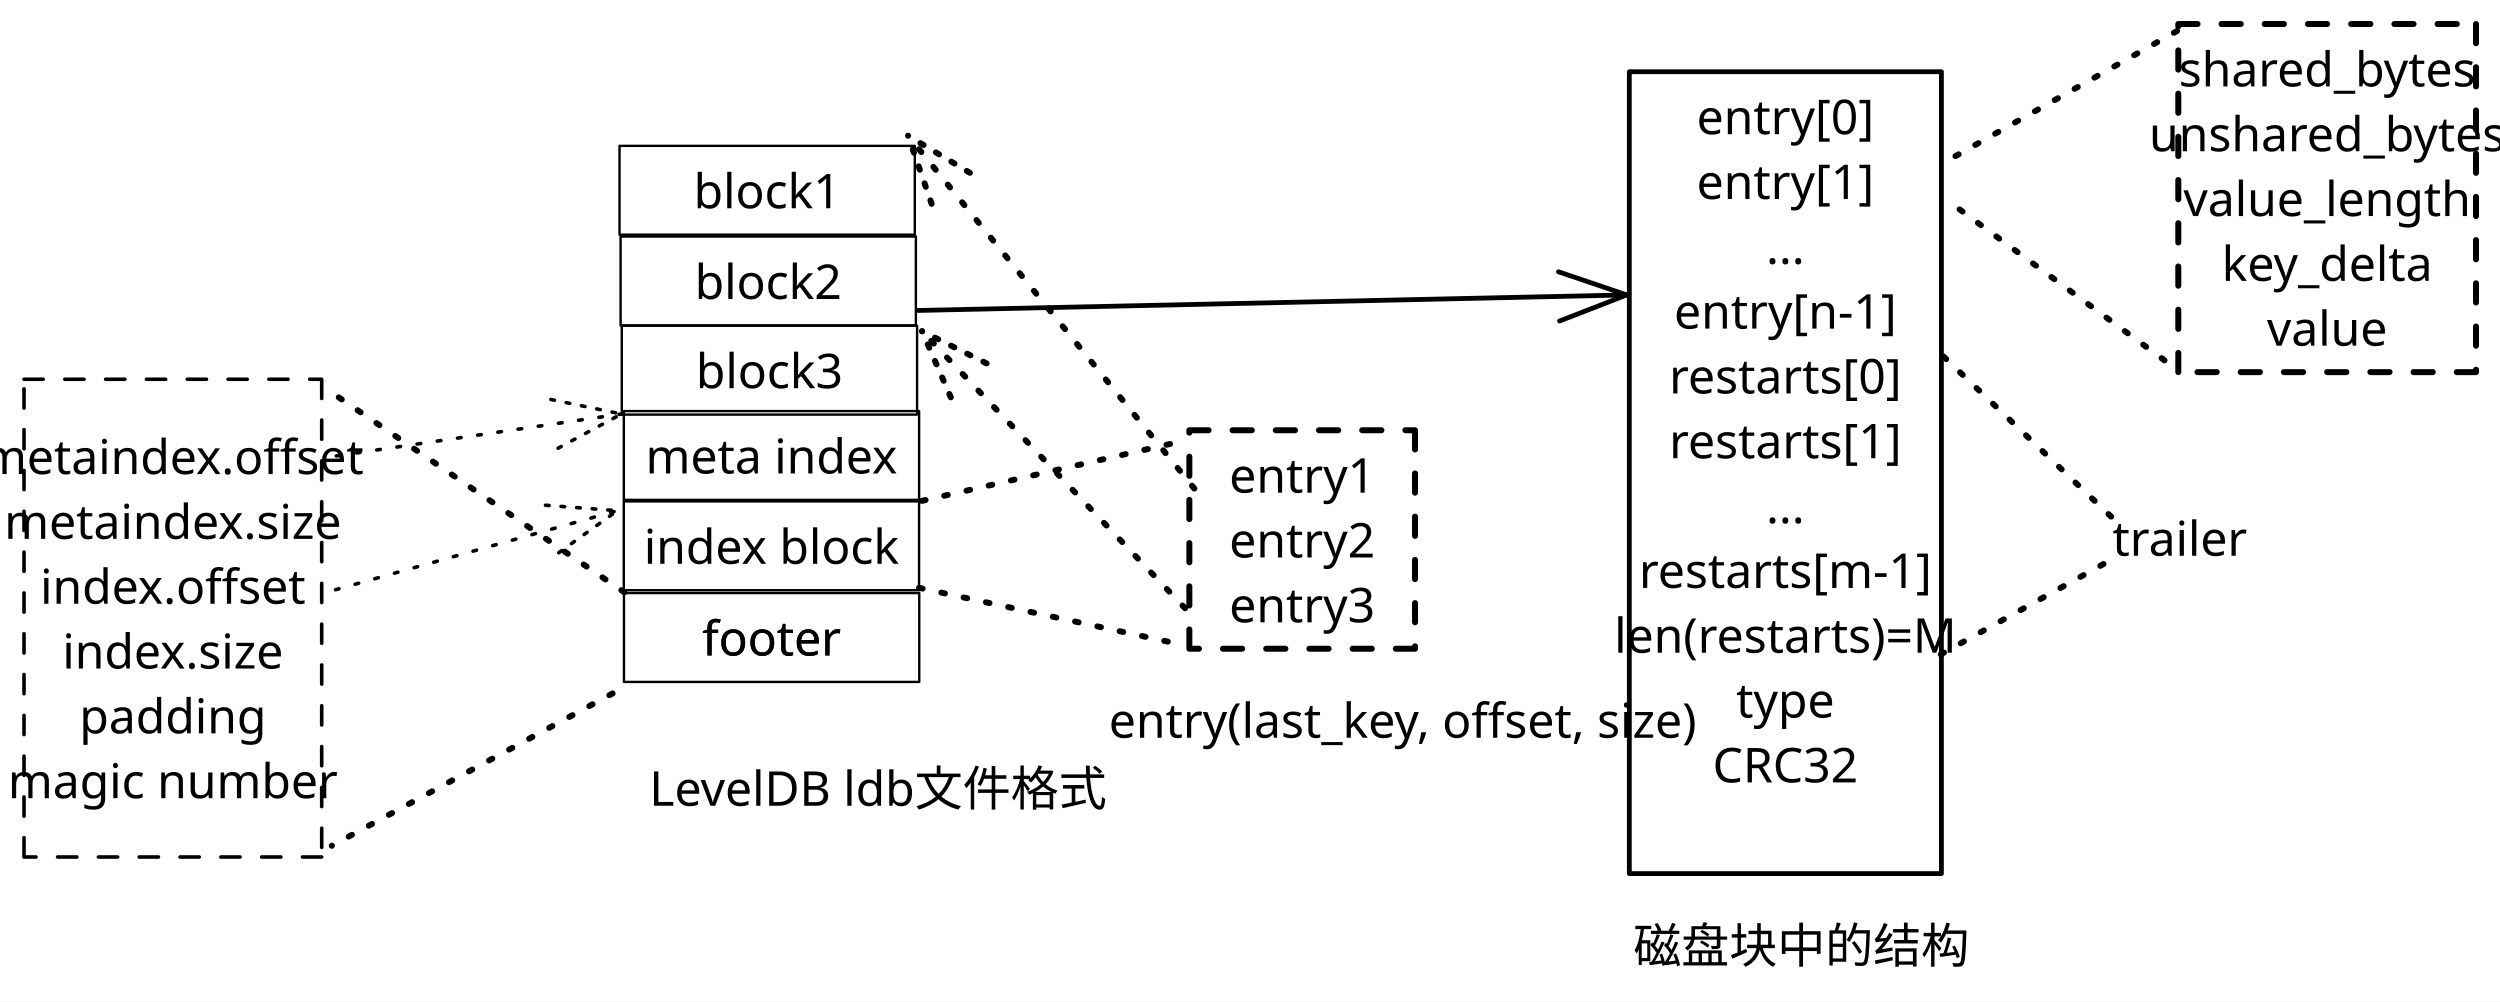
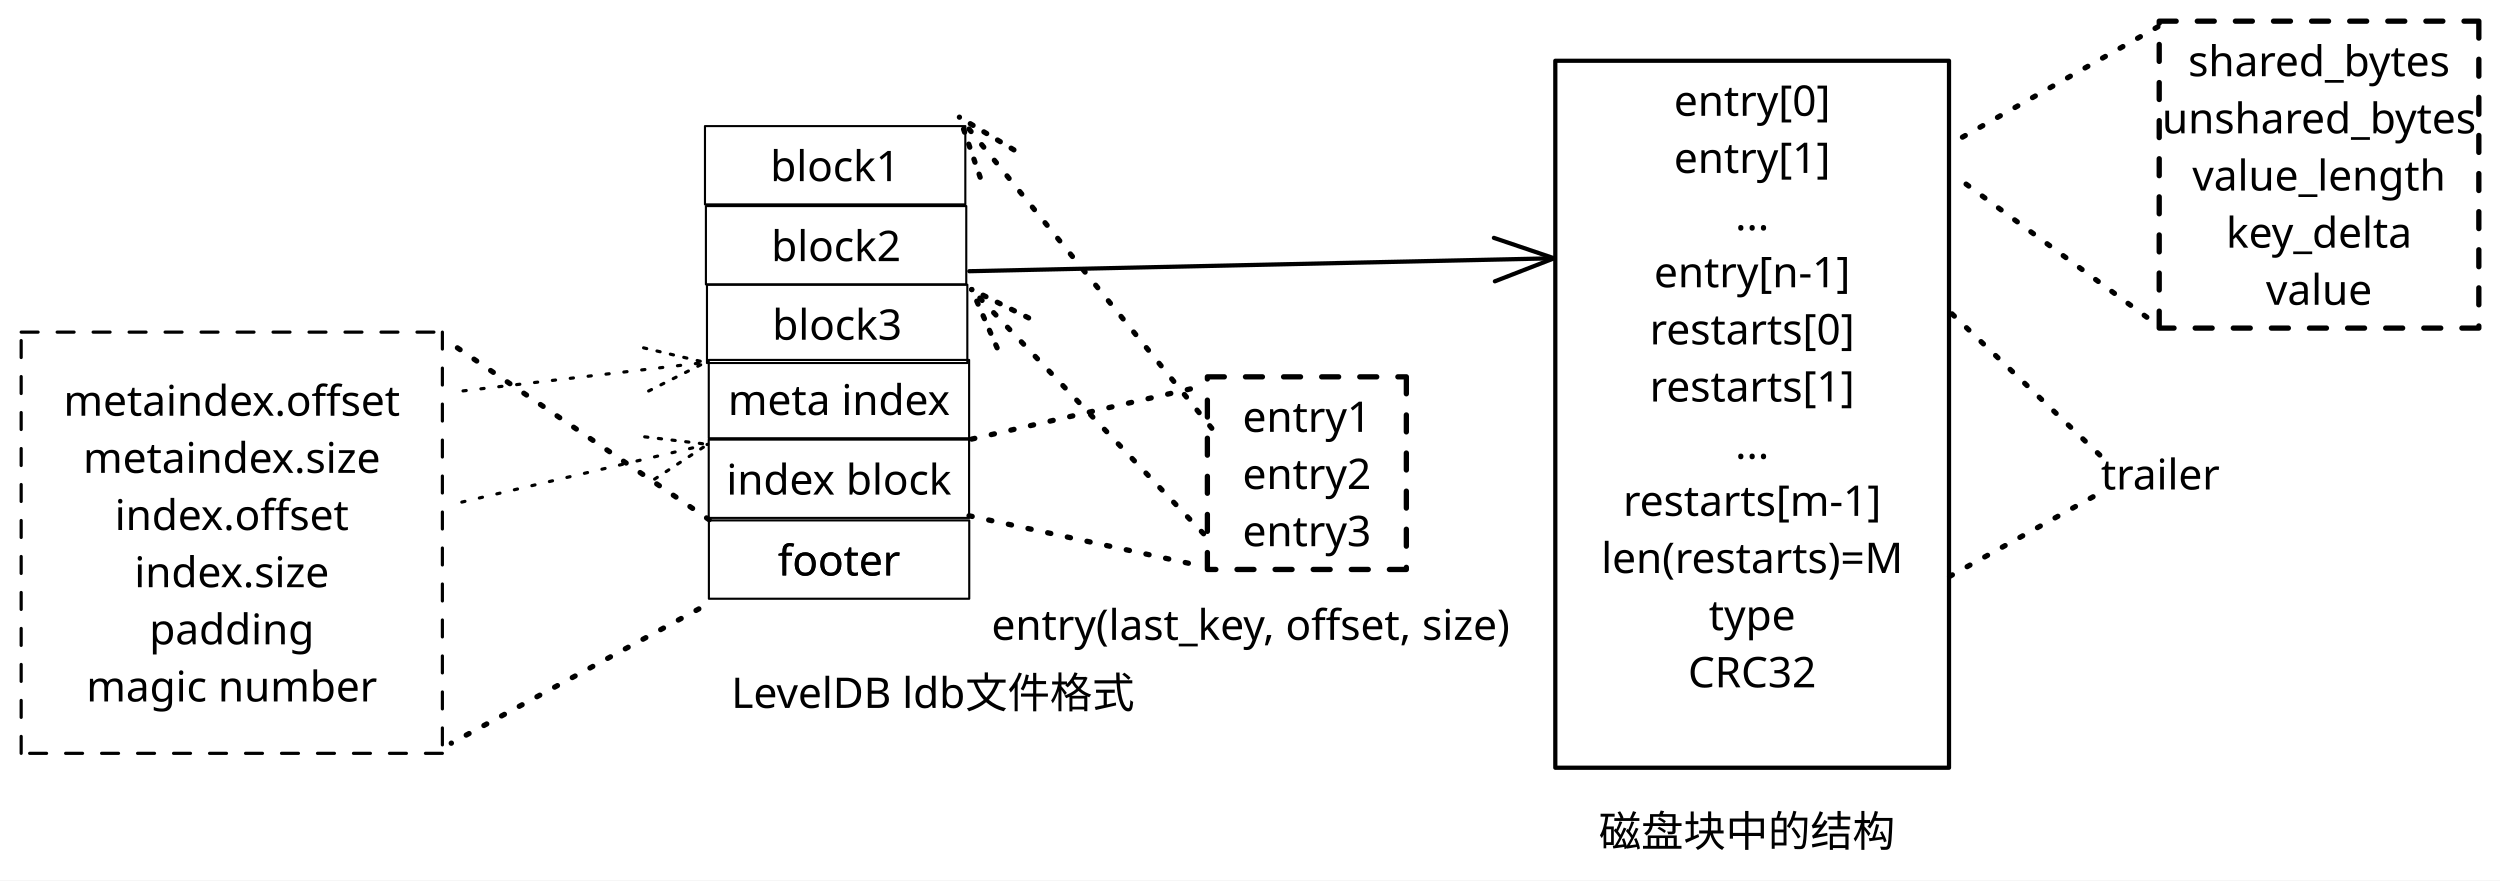
- <svg xmlns="http://www.w3.org/2000/svg" version="1.1" viewBox="0 0 1041.363 417.109" width="2082.727" height="834.219">
+ <svg xmlns="http://www.w3.org/2000/svg" version="1.1" viewBox="0 0 1181.105 415.93" width="2362.211" height="831.859">
+   
+   eyJ2ZXJzaW9uIjoiMSIsImVuY29kaW5nIjoiYnN0cmluZyIsImNvbXByZXNzZWQiOnRydWUsImVuY29kZWQiOiJ4nO1dS2/ryJXe968wnE1cdTAwMDJcXDH1fjQwXHUwMDBi2/L7/b5234ZAS7Qkm6JkkX42elx1MDAxMSBAlllcdTAwMDRIXHUwMDA2XHUwMDEzZDDArGc7XGKQ/Jyk+2+kirJEiizStCxfyYGIi2uJz6ri+c53zqlTRz98Mzc3XHUwMDFmPHac+W/n5p2Hqu02a137fv6T3n/ndP1m21OHUPjdb992q+GZjSDofPvrX7ttdUGj7Vx1MDAwN99iXHUwMDAwQO9cIsd1Wo5cdTAwMTf46rTv1Pe5uVx1MDAxZsL/1ZFmTV9aXHUwMDE3W/ChU3/cgitcdTAwMGLrta3q0Wbj5jS8NDyp35auU1xybK/uOtGhXHUwMDA3tZ9cdTAwMTNiXHUwMDExyCVcdTAwMTOcXHUwMDBlXHUwMDBlPKpcdTAwMDNEMEtcdTAwMDKGor33zVrQUEcgwoN9XHKnWW9cdTAwMDRqJ+aDfb2nfDtcdTAwMDdcdTAwMDZ7/KDbvnaW2m67q5vyXHUwMDBiXHUwMDEwblFDLuzqdb3bvvVqg3OCru35XHUwMDFku6t6XHUwMDFlnXfZdN3D4NHtXHKZXW3cdmPd6T3ltN/KxP7BdX5bvZLoKvXYesNzfH+oxe2OXW1cdTAwMDZ6XHUwMDFjIIj26jZ21mvhq/g+ef+G3e0832fe119iLXNcdTAwMWP9qjijXHUwMDEyMVx1MDAxMo1eJFx1MDAwZlx1MDAwNIvk3p22XHUwMDE3yoaAXHUwMDAyIC5BNMBNv6yEXCJcYu95abu+XHUwMDEzXHKkXHUwMDFlw+WkwMSFZkgmXHUwMDAy5yFcdTAwMWHdmEhJ5D3U15qblPiLNvDg7YVcdTAwMDd25lx1MDAwN+f9+Gm029a3b2jl4dBcdTAwMTU3XHUwMDFil+6CLHut3dpS7LbPn6KRve3U7F43IeNCYiyQwlx1MDAwNVx1MDAxYVx1MDAxY3eb3rU66N26brSvXb2ORuabWHuTuDG2JoWboc48Q0ZmQEbCLMhAXHUwMDAzZNBcZjIvQlx1MDAwNlImXHUwMDAwgYhCXHUwMDAzaCDNwlxmlFx1MDAxNGCOcExTXHUwMDE1XHUwMDA3zZA4XHUwMDE5RFx1MDAxMFx1MDAwMcheIYKRRGlJUj29bLdcdTAwMDOnXHUwMDFie0VtLzhsPul2IzC0d8VuNd3HoTejb7LgNuu6//NV1eL4ndQoXHUwMDA0TcUgg1x1MDAxM1rNWi2u8S9s31EtXHUwMDBlXHUwMDFmXHUwMDE13bOqXHUwMDFlZau93fVcIoTS7jbrTc92j4a7Y0RaXHUwMDBl+USvkVx1MDAwYpb1XHUwMDFlXHUwMDA1XHUwMDA2iHDMirzGXHUwMDFlqlx1MDAxMb5/eHxcXK6X2U69sbTrrLFNeT89cEhcdTAwMDO9p1GQRVx1MDAxOSNDukNfqrSdxSCHcU0zLs1QlM77SOSEQ8VCODp7VGyPiaXqK4tcdTAwMGaLclx1MDAwYtz5x1x1MDAxYkv+XHLc2zxz7l5mqd7FrORW9svVjVLr4WB1e/UoXGJKh2L4Kf3n291u+/5VNCVcdTAwMDVHMY0/XCJNmVx1MDAxOShmQ8a0RVL/cSw4Q5JcdTAwMTYxXHUwMDFh8jh/6oFTmIrHXHUwMDBlm1x1MDAxNyj9XHUwMDE5NpRJXGIpXHUwMDE0cPyoyVx1MDAxMUBOIWTiXHUwMDE1XHUwMDAyODpcdTAwMTmZXHUwMDE4zUwzb6OuXHSTlIApXHUwMDBipFx1MDAwZjbOJFx1MDAxNpRyWFx1MDAxOGt3S+v1emXtZPtua6PuXHUwMDEz0T33986nXHUwMDFma9hcdTAwMDIwQUYhSWFhKZVH8Fx1MDAxNJBcdTAwMTRASlx1MDAxN1D6XHUwMDFlcFx1MDAxYo2klvbx4sPmSnC7dryx8XD/uEkv2+WiJPVUPlxcO9tcdTAwMTNlr11/LLdcXLh+cYdPx0RS6nVcdTAwMTFcIqM39kaSylx1MDAwN1x1MDAwZkv5vFx1MDAwM6ZimFJcdTAwMDYol4XRc7Mlm85pRZ76x17neo1cdTAwMWNVnEP3I6CHXHUwMDFh0cOppVx1MDAwNJbKaYCP4Fx1MDAwMlx0XHUwMDE4k4pcdKOHLNPO/tX29cGKv3O3gIL9e4m7RdFzI5s796tcdTAwMWItr7zjsv0rr1xu6qdcdTAwMDXRM0FUMoi/XHUwMDEyKpVjkYVKiiGG7DWg3DxvXFyQfbLTxZ9cdTAwMGZcdTAwMGZOasQ5XHUwMDE2ZTL9oCRcdTAwMTZcdTAwMWXirdB2JMKaXHUwMDBll0tZsEQqSPJpweP54dXZze7y6WF31a1Wztc+XHUwMDA3J6VWUdw81mvBXnnfcVx1MDAxYvTxbtP3PzfsUm1MuHm9xftcdTAwMDbcgEw2I1x1MDAxMFx1MDAxMVxm5StMwauVWnmrsc+XyVx1MDAwMfHtysVcbr88+Vx1MDAwMGSmcDPMWCFwILTANPCYVMqLIGVVTFx1MDAwYm5KXHUwMDA3PvJcdTAwMWa89VUhvfJcdTAwMWE7ru+TZmFcdTAwMWXjt8e1S6d8jHfbJyetw23vrnneXHUwMDFjXHUwMDAzj70vXHUwMDFlJULizXjMXHUwMDBi9ER+ZU6knmfF1WgqrjaL1b81Vi9cdTAwMDFiXGIwnlxuy+tcdTAwMDGEmUFeyJXdIzGS41x1MDAwZtaPXHUwMDFlXHUwMDA36Yc2LvRxOL3B+lx1MDAxN+LdyTjIc3dywGZ2WFx1MDAwYoFNZMRcdTAwMDeU65OMXHUwMDBmzMD2VrBcdCxcdTAwMDRcdTAwMDVcdTAwMDDJ14GNXHSOXHUwMDE446CIhTJcdTAwMTGsoenF2lx1MDAwYmE7I9ZQXHUwMDFl1szubUGsmaNcdFx1MDAwMqSjXHQzsL1cdTAwMTFsXHUwMDEyXCIgiDAlbuRATXKl9Vx1MDAwNMZTS2t4eqH2QozPXGI1nFx1MDAwNzWzXHUwMDA1XlxiatLs67CErzND2VtRxjGhID5nWWyuU2DJXHUwMDAwQqPkR703zFpOYM81vZrzML1QeyFcdTAwMDKRhFqsSzlwM1x1MDAwN4qKwi1cdTAwMWSSo9iaeWtjzqziSHCpXFxkI9wyZzuh8tRcdTAwMDRcdTAwMDNkKr21UC7nQjaYXsC9XHUwMDEwKk9cdTAwMDIu3qdcdTAwMWPE7e2UXHUwMDBlyJa9e9aBi27tfEuu3LCVNOIy0oBcdJRcdTAwMTZcdTAwMDVcXMBkoERyS1JcZk05jVKmkVx1MDAxN9855dCr2X7DmVxm9lx1MDAwNFwiXGJLXG5SIFPHaNrMjCVcdTAwMWFIwWhseujdM4FXmqzUrd9cdTAwMDenn5eZt99cdNwuObr9XG5cdTAwMDHG3Pu+ISD6/ClnXHUwMDAyTlx1MDAxMiTwmFx1MDAwMpetRdu3d93D085meaNaxcfrV1x1MDAwMKYxXHUwMDE5aoxcdTAwMDRcdTAwMGJcdTAwMTLlxlx1MDAxMWNSPuVcdTAwMDSZqVx1MDAxMFx1MDAxMUui4VxcqFx1MDAwMTBcdTAwMDW10Fx1MDAxMLqnXHUwMDAznShcdTAwMTOd7SB4d3SGnUnboVxmXHUwMDAxXHUwMDA04+HIWJ6+TMVbXHUwMDA2c6aISihcdC0yZ/rKlGOKXHUwMDEwXHUwMDFkKeW4024m4Vx1MDAxZn2ai1x1MDAwNjL8Mvj8/Sfj2SWDgIX7+7JcdTAwMTXdIFx1MDAwNTPX9oOldqvV1G91T7cq2Vx1MDAwMz+wu8GiXCK7pldPXHUwMDFlc7xaxpHwqlx1MDAwNVxy8oZj11xm1yWP5aDVWWtsL+6WVlx1MDAxZZZ36mc2XtiryFx1MDAxNVRcYq1YWqZZXHUwMDA2ioTFXHUwMDExYtS8JIBZkpHhsOhcdTAwMDCuXGZbhMDhW85cdTAwMTCbhVhcYoFcdTAwMTRcdTAwMTKxdI6ehizLnnmAmFx1MDAwYsFcYlx1MDAxYr/vKJR5/SpcdTAwMWF5L8xcdTAwMWHETG8xXHUwMDAx++CwNZsoKdimXU2i1JnJ5tWhXHUwMDFkkmHzXG6TzctcIkxMXHUwMDA3RqfR5oVQaOKgpslBTEgmRCnCXHUwMDA0Q1xmxk6rr7f0hpzE+edYSOieWe3LS99cdL540Vx1MDAxZV95nF+84aPxI1x1MDAxZLumkaEusevNqnps62Lyi4JgzMxIeK0v+JemMNF4hyZHXHUwMDA15DtcdTAwMDRcdGdgSFx1MDAwNzBF0YgpYUBcYnNcdDBcdTAwMWHWXHUwMDA0iGpcdTAwMDKHglx1MDAwMsEwiCWfRCxOLD13TVx1MDAwNWWCKjVcdTAwMGJccvpBq1pAtG1IXHUwMDExoIR/XHUwMDFjdTFBSlx1MDAwN0BcdTAwMDBcZoVxtSxEKKVG+lxuXHUwMDAzXHUwMDAxrIZaUjaKl/ySwsDxMPOkOD1b5vRWSovbOFx0PnLH+1x1MDAwYtOLqFx1MDAwNy1cdTAwMGZ2R/tWXHUwMDE2Z0qlS95DXHUwMDFiXHUwMDEysTMu29VbPUYlYKkzXHUwMDA0hFJxXHUwMDA2VsZcdTAwMTnr92BcdTAwMTBcdTAwMTZcdTAwMTg2LbLalFx1MDAxZtlcdTAwMWW0XHRaVDLO1YhhNZpYRMtcdTAwMTFjjVx1MDAwMsqKUlamojBcdTAwMDIkpYCKVJteZdTEI1x1MDAxM2alllx1MDAxZj3JV2rc4kCvXHUwMDAxUyOIJIjINVRqXFypPIq4klx1MDAwZlwilWaTJq3GLMiZXHUwMDA0XHUwMDFjUIqljG5cdTAwMTBcdTAwMGKxW8pDXHUwMDA2kChcdTAwMTFcdTAwMDTK94l0yEynZek0wVx1MDAxOMdDoZuYSsM8M+5HuURcdTAwMWNKMfacXHJcIvnQ+5+cRsuQN72VUqI2XHUwMDE1+ixSXGaAQkpcdMJcYkii1Ijytlxmak8pXHUwMDE3XfshxCNm+J1cdTAwMTRaTIVcIsAogZQojFx1MDAwYlx1MDAxMGPDQZuQpeRcdTAwMTEoRcuURmBcdTAwMTKR91Zo1dZ6XHUwMDA3d8tcdTAwMTBUa6uB3N56usZ4ufBcZoXk0pKImtw1aVx1MDAwMaFo3+SwmVSXnDZdlVx1MDAxZFKZnLsmqTJcdTAwMWZcdTAwMTRXXHUwMDFig6DppLOBu4b0YldcdTAwMDJGmVx1MDAxY1x1MDAxY3mK4rBS8pcvl5dcdTAwMWV2r5r7T1x1MDAxNXdnm36FNUIp3ZPSrlDZXHUwMDE1eEzVStZWj/iO3bR3l1adY1xcKjUuNzsnRYKTyutOT1x1MDAxOfSXuVx1MDAxMCGGZ1x1MDAwNVx1MDAwNlx1MDAxNlx1MDAwMGDKxmTDXHUwMDE5Llx1MDAxMfkrXHUwMDAzXHUwMDE0J5Jiplx1MDAxZEpcdTAwMTOcT8BcdTAwMTBg5chcdTAwMTjTokFOcFx1MDAxMiq6Y+OfTpBMMcNrxPKdSN8gYnorxaRrnEw/gdAkvTteuf9cXFvccKVX3jw/3T/hT4aFXHUwMDBiJtByK1x0sN78XHUwMDFmsTjMyDtcdTAwMDPCglx1MDAxMFx1MDAwZuM5gqzOwZ5NJ1x1MDAxNIs9MFwiXHUwMDE4xelcdTAwMThDOI7Z3Fx1MDAxN1x1MDAwNtSVXHI49siDgiyWsVx1MDAwN09cdTAwMGWyaVx1MDAxMdPbQLg+OF7NpkRcbq/pqVx1MDAwNClIhnGqlFmmcSpcZsap+DjG6ddcdTAwMDBoxlxcXHUwMDAy5oJcIoGlMXdccmSW0kNUXHUwMDA3luJMPC5HXHUwMDFhXHUwMDAwTvGbqoKpx3RcdTAwMWbhXHUwMDE3L/yLnv9OPEM7pstcdTAwMTLzXHUwMDAxL3hzyfmAjO7lgDG/QlNe/EtcbmjJpGXbM3mVokrm1URBL6mcZj5cZtUoiE9YMlx1MDAxMW6Gz0xcdTAwMDIlXFxcdTAwMTmZmkNccviEILPsgHKYpKK6d1ic9OqKXFzvQ6Alk5D1XHUwMDBlXGbk6+twaFaIKX894VxcLMRcdTAwMDQtoJhNUIxcdTAwMTnAgOIojjjXXHUwMDBmMVx1MDAxMVx1MDAwYsFe6sHzkXeLLeX78bnKgiubJqknJFZvXHQoK1x1MDAxMGBcbnGsTkZkbEuLZmhcbkgtNSRcdTAwMTJKRLD6XHUwMDE3hVx1MDAwM2dcdTAwMWEjU2Mo8eFQz1eYXHUwMDE0RtpzXHUwMDFlKFxmjKCkcKTauO9F6GNWXHUwMDE4SUHr7U3J2Di1RpZuyKf8uaHwsyBcYjGB1PtcdTAwMTFY2Vxc6fAztFx1MDAwNOgl36R0QyFFlb9CbLgxUlxuSSBT/0v1SJSOz6OBkf7eiupcdTAwMGWdXHUwMDFkgluwvspcdTAwMWFcdTAwMTeu3H3qPjhcdTAwMGJXhVx1MDAxNsbQYVx1MDAxZKXMXHUwMDE4y2DE0Mj4nd7lMNPoU1x1MDAxMIqBXlx1MDAxYm1yKdJrZKLFZ4xqeI4/g5AocSRcIureXGIuxZZz57jlxTm3dvHTXHUwMDFmf/ePv/3/T//z93/+/ffj8ClcXOcyyPEognbH6E5kLopcdTAwMTnqVtJ3yOpHXHUwMDBlzILP/OxpXZ5CtrRcdTAwMWSUmteH+3tcclJcdTAwMDRmgnNLJrL/erm8KMd1XHUwMDEwpojbXGZ1L6OOXHTlqEFpdORxuuh3XHUwMDE0XHUwMDFiV+yiaFx1MDAwNYzfk5dcbs9vy1xuXGZd219q1q1cXDuPn+Z6KW6f5nRy268+XHUwMDFj+PJ7k2eS77tBq0ydoNrZWVpZgy7cai9cdTAwMTSe7oVQ15hcdTAwMDKG9FxcxKSlbLOMQvuxWuJRgSj8YUzwXHSuXHUwMDA31XVcdTAwMDeFpMRUUET5z5lQXHUwMDA02kHixcrfjmnKd79cXFpz7pt1XqlcdTAwMWXtLexV7Fr3Xk5F+UZcdCiP4exNU77mXlx1MDAxNuAwhVx1MDAxZJmBXHUwMDFkTnKww03YQTPsXHUwMDE0+GFcdTAwMTcpdEFcdTAwMWWT94qzf91cdTAwMDBcdTAwMDOo85rEO6S2azFcdTAwMWNpineIxL5cdTAwMDPfP0dqv4Pqk2VZ/a9eSe/oOqF35IfnXHK+XGZOXHUwMDFk7GmFZ7uO98v+rl/9x/ZcdTAwMTdPS/BcdTAwMTdv6WBcdKMv3qQj3Vx1MDAxOEYqLlmMJJ/JjIz5VYcuR4lcXN2v31ZcdTAwMGb8TcfebT+d+1vdvafd1eIsTJC0WHJSOdQkXHUwMDE0WoAkVptGXqgpXHKefJzQ+Vx1MDAwNJeGU1x1MDAwMjngzDT3zPJq6FG9wGakbJFcdTAwMTFJeFx1MDAxMe+yg6PjXeK1XHUwMDBlzmjr+rS2hm9fRZZCSmVvjIcsza0pQpZcdTAwMDSTLFx1MDAxMWc5XCJuXukxXHUwMDEz8Vx1MDAwMpYmUFx1MDAxZZZecWMsf0Az8ytcdTAwMTjlXGYjPpKhmU+XoSC+puh2ii51T51a5eIxcPwv3q03/P3Odm+dilLi9aDxxVNuVKXmuIH9fGDSzFx1MDAwN2PpnMnaQPnskWS+N41CXHUwMDBluKksbVxuXHUwMDAyLmGNr61cXLRcdTAwMTaPq97GU5E8Kogxs5ihTFx1MDAxZaBWRuajxOlMjlx1MDAwMcAptvSMXHUwMDEwneVRXHUwMDE1y6PS6z1cdTAwMDHhpuhcdTAwMGVFmWRGXHUwMDExREjgd1jBpfxUNlx1MDAxYdDHOqtjkDG9lWLiXHUwMDE13VwixaNcdTAwMWYhk+qKN7bPumdrVbyHNo7Ku2dnra3dgojVvyZjiMAqhk6Db5BKZVhcdTAwMWNcdTAwMTBcdTAwMTVTYFx1MDAxNkokQM9Am527IYXkXHUwMDA0MGMtXHUwMDA1nrlQXHUwMDFiSSpcdTAwMDWTZPxcdTAwMTMhU1x1MDAwMlqDiOktXHUwMDEyrlx1MDAwZlx1MDAwZdmnzU16sLF+8LhcdTAwMTl01lx1MDAwZsjuKlx0NteLWdBcdTAwMDBZwFRcdTAwMDCFKCcxXHUwMDE1h+pDllx1MDAxOFdcdTAwMTXOXHUwMDEwWiD7kWC9psBY7Vx1MDAwNNPscFx1MDAxM+e6jO34XHUwMDBi971cdTAwMDGhfftZvaimO576XHUwMDA3X3V2pN/uXHUwMDFjXFx1xHWttY3Bllx1MDAwZoLLe3CyWK1cdTAwMWNtXHUwMDE3pEJomUo8y9TagD6mOLIo4jijppC0XHUwMDEytYhmXHUwMDE4yzFdXHUwMDExXHUwMDA0SFx1MDAxOGs+k/SquFg+XHUwMDAw4ZKL8VdcdTAwMDGbXHUwMDE2XHUwMDFhNIiY3lx1MDAwNsL1wVlw6fiSXtklWWmte912sFxcu1x07KAgWoFFXHUwMDEz6cNh5lx1MDAwMMRcdTAwMTZm2OxtcoXwLLxiaVx0nFg6MENsXHUwMDE2Ylx1MDAxMVx1MDAwMLqKXHUwMDAzTWdcdTAwMTeHQ5mdSsB1PVtcdTAwMTSPRv27ITYlY3orxcTrg2OW1lx1MDAwNGjXr0p8eenq+KF+WDo8OOLFJkpcdTAwMTmxXHUwMDA0NFiuXGYqa59nle4zxX5npmtcdTAwMDHTXHUwMDE1cYCIgobJckXpwu9cdTAwMDPLVepcdTAwMTU/hIw/IISllORNSXY//+9vfv7zf/7zL3/6x1//7+f/+u3Pf/vDT//921x1MDAwZmfHmnuRg7n8LIq8hHu9tpVcdTAwMTBcdTAwMDE4k1xig1hsMDRulVx1MDAxZFx1MDAwMTmhgoRcYoklXHUwMDFm9MGHONOWXHUwMDA2IYRDSLEwlH9nXHUwMDE2hFxi64pcdTAwMWOQIFx1MDAxMi/bNeXI/Fx1MDAxYVx1MDAxOVxmXHUwMDE5a9RcdTAwMDUgVJqzXynLTv6RjGI+XHUwMDE04Vx1MDAxZGtcbsNrMmnehzwzxU1vpZSkjZNJszLf83+GaC5KsCfK7KRCXHUwMDE5OD2s8dgpUfVcdTAwMWEmXHUwMDA0QoQwXVxmkSvH5fmc12bj56ZIxNpEXHUwMDA1R1QyPZSEQWKq/1x1MDAwNbR6QDpcdTAwMDbMXHUwMDA0YlxipovljJ6T/83zXHUwMDFimbc7nUNl2TuDPs3fNZ37xTTaf3FcdTAwMTlu+vqwXHUwMDAxXHUwMDFh6Y5u5lx1MDAwZj9+8+O/XHUwMDAw3ENcdTAwMGW+In0=
  <defs>
    <style>
      @font-face {
        font-family: "Virgil";
        src: url("https://excalidraw.com/Virgil.woff2");
      }
      @font-face {
        font-family: "Cascadia";
        src: url("https://excalidraw.com/Cascadia.woff2");
      }
    </style>
  </defs>
-   <rect x="0" y="0" width="1041.363" height="417.109" fill="#ffffff" />
-   <g stroke-linecap="round" transform="translate(259.9102 247.043) rotate(0 61.5 18.5)">
+   <rect x="0" y="0" width="1181.105" height="415.93" fill="#ffffff" />
+   <g stroke-linecap="round" transform="translate(334.9102 245.8633) rotate(0 61.5 18.5)">
    <path d="M0 0 C40.46 0, 80.91 0, 123 0 M0 0 C28.26 0, 56.53 0, 123 0 M123 0 C123 11.05, 123 22.11, 123 37 M123 0 C123 8.48, 123 16.96, 123 37 M123 37 C74.14 37, 25.28 37, 0 37 M123 37 C90.23 37, 57.46 37, 0 37 M0 37 C0 26.72, 0 16.45, 0 0 M0 37 C0 25.92, 0 14.84, 0 0" stroke="#000000" stroke-width="1" fill="none" />
  </g>
-   <g transform="translate(264.9102 252.043) rotate(0 56.5 13.5)">
+   <g transform="translate(339.9102 250.8633) rotate(0 56.5 13.5)">
    <text x="56.5" y="21" font-family="Chinese, Segoe UI Emoji" font-size="20px" fill="#000000" text-anchor="middle" style="white-space: pre;" direction="ltr">footer</text>
  </g>
-   <g stroke-linecap="round" transform="translate(258.0586 60.75391) rotate(0 61.5 18.5)">
+   <g stroke-linecap="round" transform="translate(333.0586 59.57422) rotate(0 61.5 18.5)">
    <path d="M0 0 C30.54 0, 61.08 0, 123 0 M0 0 C45.62 0, 91.25 0, 123 0 M123 0 C123 14.37, 123 28.75, 123 37 M123 0 C123 12.66, 123 25.33, 123 37 M123 37 C86.35 37, 49.71 37, 0 37 M123 37 C76.41 37, 29.82 37, 0 37 M0 37 C0 22.98, 0 8.96, 0 0 M0 37 C0 29.3, 0 21.6, 0 0" stroke="#000000" stroke-width="1" fill="none" />
  </g>
-   <g transform="translate(264.9102 252.043) rotate(0 56.5 13.5)">
+   <g transform="translate(339.9102 250.8633) rotate(0 56.5 13.5)">
    <text x="56.5" y="21" font-family="Chinese, Segoe UI Emoji" font-size="20px" fill="#000000" text-anchor="middle" style="white-space: pre;" direction="ltr">footer</text>
  </g>
-   <g stroke-linecap="round" transform="translate(258.5039 98.53516) rotate(0 61.5 18.5)">
+   <g stroke-linecap="round" transform="translate(333.5039 97.35547) rotate(0 61.5 18.5)">
    <path d="M0 0 C29.68 0, 59.36 0, 123 0 M0 0 C44.79 0, 89.59 0, 123 0 M123 0 C123 8.89, 123 17.78, 123 37 M123 0 C123 11.35, 123 22.71, 123 37 M123 37 C90.15 37, 57.3 37, 0 37 M123 37 C74.04 37, 25.08 37, 0 37 M0 37 C0 25.68, 0 14.37, 0 0 M0 37 C0 29.52, 0 22.03, 0 0" stroke="#000000" stroke-width="1" fill="none" />
  </g>
-   <g stroke-linecap="round" transform="translate(259.0039 135.6953) rotate(0 61.5 18.5)">
+   <g stroke-linecap="round" transform="translate(334.0039 134.5156) rotate(0 61.5 18.5)">
    <path d="M0 0 C48.96 0, 97.92 0, 123 0 M0 0 C37.62 0, 75.24 0, 123 0 M123 0 C123 7.48, 123 14.97, 123 37 M123 0 C123 13.6, 123 27.2, 123 37 M123 37 C77.3 37, 31.6 37, 0 37 M123 37 C81.6 37, 40.21 37, 0 37 M0 37 C0 27.82, 0 18.65, 0 0 M0 37 C0 25.23, 0 13.45, 0 0" stroke="#000000" stroke-width="1" fill="none" />
  </g>
-   <g stroke-linecap="round" transform="translate(259.8359 208.8555) rotate(0 61.5 18.5)">
+   <g stroke-linecap="round" transform="translate(334.8359 207.6758) rotate(0 61.5 18.5)">
    <path d="M0 0 C27.95 0, 55.9 0, 123 0 M0 0 C26.18 0, 52.35 0, 123 0 M123 0 C123 12.76, 123 25.52, 123 37 M123 0 C123 10.34, 123 20.68, 123 37 M123 37 C75.72 37, 28.44 37, 0 37 M123 37 C77.57 37, 32.14 37, 0 37 M0 37 C0 25.54, 0 14.08, 0 0 M0 37 C0 27.51, 0 18.01, 0 0" stroke="#000000" stroke-width="1" fill="none" />
  </g>
-   <g stroke-linecap="round" transform="translate(259.8516 171.2305) rotate(0 61.5 18.5)">
+   <g stroke-linecap="round" transform="translate(334.8516 170.0508) rotate(0 61.5 18.5)">
    <path d="M0 0 C34.51 0, 69.02 0, 123 0 M0 0 C42.32 0, 84.64 0, 123 0 M123 0 C123 8.99, 123 17.97, 123 37 M123 0 C123 13.38, 123 26.77, 123 37 M123 37 C94.7 37, 66.41 37, 0 37 M123 37 C92.49 37, 61.98 37, 0 37 M0 37 C0 27.51, 0 18.02, 0 0 M0 37 C0 25.15, 0 13.3, 0 0" stroke="#000000" stroke-width="1" fill="none" />
  </g>
-   <g transform="translate(263.0586 65.75391) rotate(0 56.5 13.5)">
+   <g transform="translate(338.0586 64.57422) rotate(0 56.5 13.5)">
    <text x="56.5" y="21" font-family="Chinese, Segoe UI Emoji" font-size="20px" fill="#000000" text-anchor="middle" style="white-space: pre;" direction="ltr">block1</text>
  </g>
-   <g transform="translate(263.5039 103.5352) rotate(0 56.5 13.5)">
+   <g transform="translate(338.5039 102.3555) rotate(0 56.5 13.5)">
    <text x="56.5" y="21" font-family="Chinese, Segoe UI Emoji" font-size="20px" fill="#000000" text-anchor="middle" style="white-space: pre;" direction="ltr">block2</text>
  </g>
-   <g transform="translate(264.0039 140.6953) rotate(0 56.5 13.5)">
+   <g transform="translate(339.0039 139.5156) rotate(0 56.5 13.5)">
    <text x="56.5" y="21" font-family="Chinese, Segoe UI Emoji" font-size="20px" fill="#000000" text-anchor="middle" style="white-space: pre;" direction="ltr">block3</text>
  </g>
-   <g transform="translate(264.8516 176.2305) rotate(0 56.5 13.5)">
+   <g transform="translate(339.8516 175.0508) rotate(0 56.5 13.5)">
    <text x="56.5" y="21" font-family="Chinese, Segoe UI Emoji" font-size="20px" fill="#000000" text-anchor="middle" style="white-space: pre;" direction="ltr">meta index</text>
  </g>
-   <g transform="translate(264.8359 213.8555) rotate(0 56.5 13.5)">
+   <g transform="translate(339.8359 212.6758) rotate(0 56.5 13.5)">
    <text x="56.5" y="21" font-family="Chinese, Segoe UI Emoji" font-size="20px" fill="#000000" text-anchor="middle" style="white-space: pre;" direction="ltr">index block</text>
  </g>
-   <g stroke-linecap="round" transform="translate(10 157.9727) rotate(0 62 99.5)">
-     <path d="M0 0 C29.83 0, 59.66 0, 124 0 M124 0 C124 56.35, 124 112.71, 124 199 M124 199 C96.95 199, 69.9 199, 0 199 M0 199 C0 119.99, 0 40.98, 0 0" stroke="#000000" stroke-width="1.5" fill="none" stroke-dasharray="8 9" />
-   </g>
-   <g stroke-linecap="round">
-     <g transform="translate(260.0469 246.7109) rotate(0 -62.46484 -42.64062)">
+   <g stroke-linecap="round" transform="translate(10 156.9102) rotate(0 99.5 99.5)">
+     <path d="M0 0 C47.87 0, 95.74 0, 199 0 M199 0 C199 56.35, 199 112.71, 199 199 M199 199 C155.59 199, 112.18 199, 0 199 M0 199 C0 119.99, 0 40.98, 0 0" stroke="#000000" stroke-width="1.5" fill="none" stroke-dasharray="8 9" />
+   </g>
+   <g stroke-linecap="round">
+     <g transform="translate(335.0469 245.5312) rotate(0 -62.46484 -42.64062)">
      <path d="M0 0 C-20.82 -14.21, -104.11 -71.07, -124.93 -85.28" stroke="#000000" stroke-width="2.5" fill="none" stroke-dasharray="1.5 8" />
    </g>
  </g>
  <g stroke-linecap="round">
-     <g transform="translate(255.1562 288.8594) rotate(0 -58.48242 31.7207)">
+     <g transform="translate(330.1562 287.6797) rotate(0 -58.48242 31.7207)">
      <path d="M0 0 C-19.49 10.57, -97.47 52.87, -116.96 63.44" stroke="#000000" stroke-width="2.5" fill="none" stroke-dasharray="1.5 8" />
    </g>
  </g>
-   <g transform="translate(15 176.4727) rotate(0 57 81)">
-     <text x="57" y="21" font-family="Chinese, Segoe UI Emoji" font-size="20px" fill="#000000" text-anchor="middle" style="white-space: pre;" direction="ltr">metaindex.offset</text>
-     <text x="57" y="48" font-family="Chinese, Segoe UI Emoji" font-size="20px" fill="#000000" text-anchor="middle" style="white-space: pre;" direction="ltr">metaindex.size</text>
-     <text x="57" y="75" font-family="Chinese, Segoe UI Emoji" font-size="20px" fill="#000000" text-anchor="middle" style="white-space: pre;" direction="ltr">index.offset</text>
-     <text x="57" y="102" font-family="Chinese, Segoe UI Emoji" font-size="20px" fill="#000000" text-anchor="middle" style="white-space: pre;" direction="ltr">index.size</text>
-     <text x="57" y="129" font-family="Chinese, Segoe UI Emoji" font-size="20px" fill="#000000" text-anchor="middle" style="white-space: pre;" direction="ltr">padding</text>
-     <text x="57" y="156" font-family="Chinese, Segoe UI Emoji" font-size="20px" fill="#000000" text-anchor="middle" style="white-space: pre;" direction="ltr">magic number</text>
-   </g>
-   <g stroke-linecap="round">
-     <g transform="translate(140.1133 189.9098) rotate(0 59.36914 -8.730352)">
-       <path d="M0 0 C19.79 -2.91, 98.95 -14.55, 118.74 -17.46" stroke="#000000" stroke-width="1.5" fill="none" stroke-dasharray="1.5 7" />
-     </g>
-     <g transform="translate(140.1133 189.9098) rotate(0 59.36914 -8.730352)">
-       <path d="M92.34 -3.21 C100.13 -7.41, 107.92 -11.62, 118.74 -17.46" stroke="#000000" stroke-width="1.5" fill="none" stroke-dasharray="1.5 5" />
-     </g>
-     <g transform="translate(140.1133 189.9098) rotate(0 59.36914 -8.730352)">
-       <path d="M89.35 -23.51 C98.02 -21.73, 106.69 -19.94, 118.74 -17.46" stroke="#000000" stroke-width="1.5" fill="none" stroke-dasharray="1.5 5" />
-     </g>
-   </g>
-   <g stroke-linecap="round">
-     <g transform="translate(139.7578 245.6498) rotate(0 58.69327 -16.46394)">
-       <path d="M0 0 C19.56 -5.49, 97.82 -27.44, 117.39 -32.93" stroke="#000000" stroke-width="1.5" fill="none" stroke-dasharray="1.5 7" />
-     </g>
-     <g transform="translate(139.7578 245.6498) rotate(0 58.69327 -16.46394)">
-       <path d="M93.01 -15.43 C99.56 -20.14, 106.11 -24.84, 117.39 -32.93" stroke="#000000" stroke-width="1.5" fill="none" stroke-dasharray="1.5 5" />
-     </g>
-     <g transform="translate(139.7578 245.6498) rotate(0 58.69327 -16.46394)">
-       <path d="M87.47 -35.19 C95.51 -34.58, 103.55 -33.98, 117.39 -32.93" stroke="#000000" stroke-width="1.5" fill="none" stroke-dasharray="1.5 5" />
-     </g>
-   </g>
-   <g stroke-linecap="round" transform="translate(495.418 179.2188) rotate(0 47 45.5)">
+   <g transform="translate(15 175.4102) rotate(0 94.5 81)">
+     <text x="94.5" y="21" font-family="Chinese, Segoe UI Emoji" font-size="20px" fill="#000000" text-anchor="middle" style="white-space: pre;" direction="ltr">metaindex.offset</text>
+     <text x="94.5" y="48" font-family="Chinese, Segoe UI Emoji" font-size="20px" fill="#000000" text-anchor="middle" style="white-space: pre;" direction="ltr">metaindex.size</text>
+     <text x="94.5" y="75" font-family="Chinese, Segoe UI Emoji" font-size="20px" fill="#000000" text-anchor="middle" style="white-space: pre;" direction="ltr">index.offset</text>
+     <text x="94.5" y="102" font-family="Chinese, Segoe UI Emoji" font-size="20px" fill="#000000" text-anchor="middle" style="white-space: pre;" direction="ltr">index.size</text>
+     <text x="94.5" y="129" font-family="Chinese, Segoe UI Emoji" font-size="20px" fill="#000000" text-anchor="middle" style="white-space: pre;" direction="ltr">padding</text>
+     <text x="94.5" y="156" font-family="Chinese, Segoe UI Emoji" font-size="20px" fill="#000000" text-anchor="middle" style="white-space: pre;" direction="ltr">magic number</text>
+   </g>
+   <g stroke-linecap="round">
+     <g transform="translate(218.7615 184.6792) rotate(0 57.24663 -6.72021)">
+       <path d="M0 0 C19.08 -2.24, 95.41 -11.2, 114.49 -13.44" stroke="#000000" stroke-width="1.5" fill="none" stroke-dasharray="1.5 7" />
+     </g>
+     <g transform="translate(218.7615 184.6792) rotate(0 57.24663 -6.72021)">
+       <path d="M87.69 0.04 C95.6 -3.94, 103.51 -7.92, 114.49 -13.44" stroke="#000000" stroke-width="1.5" fill="none" stroke-dasharray="1.5 5" />
+     </g>
+     <g transform="translate(218.7615 184.6792) rotate(0 57.24663 -6.72021)">
+       <path d="M85.3 -20.34 C93.91 -18.31, 102.53 -16.27, 114.49 -13.44" stroke="#000000" stroke-width="1.5" fill="none" stroke-dasharray="1.5 5" />
+     </g>
+   </g>
+   <g stroke-linecap="round">
+     <g transform="translate(218.1939 237.2098) rotate(0 58.08845 -13.64651)">
+       <path d="M0 0 C19.36 -4.55, 96.81 -22.74, 116.18 -27.29" stroke="#000000" stroke-width="1.5" fill="none" stroke-dasharray="1.5 7" />
+     </g>
+     <g transform="translate(218.1939 237.2098) rotate(0 58.08845 -13.64651)">
+       <path d="M91.08 -10.86 C97.82 -15.27, 104.57 -19.69, 116.18 -27.29" stroke="#000000" stroke-width="1.5" fill="none" stroke-dasharray="1.5 5" />
+     </g>
+     <g transform="translate(218.1939 237.2098) rotate(0 58.08845 -13.64651)">
+       <path d="M86.39 -30.83 C94.39 -29.88, 102.4 -28.93, 116.18 -27.29" stroke="#000000" stroke-width="1.5" fill="none" stroke-dasharray="1.5 5" />
+     </g>
+   </g>
+   <g stroke-linecap="round" transform="translate(570.418 178.0391) rotate(0 47 45.5)">
    <path d="M0 0 C27.92 0, 55.83 0, 94 0 M94 0 C94 28.81, 94 57.62, 94 91 M94 91 C62.8 91, 31.6 91, 0 91 M0 91 C0 70.09, 0 49.17, 0 0" stroke="#000000" stroke-width="2.5" fill="none" stroke-dasharray="8 10" />
  </g>
  <g stroke-linecap="round">
-     <g transform="translate(384.0664 208.625) rotate(0 53.24805 -12.2168)">
+     <g transform="translate(459.0664 207.4453) rotate(0 53.24805 -12.2168)">
      <path d="M0 0 C17.75 -4.07, 88.75 -20.36, 106.5 -24.43" stroke="#000000" stroke-width="2.5" fill="none" stroke-dasharray="1.5 8" />
    </g>
  </g>
  <g stroke-linecap="round">
-     <g transform="translate(382.8281 244.8477) rotate(0 54.05664 11.69531)">
+     <g transform="translate(457.8281 243.668) rotate(0 54.05664 11.69531)">
      <path d="M0 0 C18.02 3.9, 90.09 19.49, 108.11 23.39" stroke="#000000" stroke-width="2.5" fill="none" stroke-dasharray="1.5 8" />
    </g>
  </g>
-   <g transform="translate(500.418 184.2188) rotate(0 42 40.5)">
+   <g transform="translate(575.418 183.0391) rotate(0 42 40.5)">
    <text x="42" y="21" font-family="Chinese, Segoe UI Emoji" font-size="20px" fill="#000000" text-anchor="middle" style="white-space: pre;" direction="ltr">entry1</text>
    <text x="42" y="48" font-family="Chinese, Segoe UI Emoji" font-size="20px" fill="#000000" text-anchor="middle" style="white-space: pre;" direction="ltr">entry2</text>
    <text x="42" y="75" font-family="Chinese, Segoe UI Emoji" font-size="20px" fill="#000000" text-anchor="middle" style="white-space: pre;" direction="ltr">entry3</text>
  </g>
  <g stroke-linecap="round">
-     <g transform="translate(497.4805 203.4922) rotate(0 -59.60352 -73.47656)">
+     <g transform="translate(572.4805 202.3125) rotate(0 -59.60352 -73.47656)">
      <path d="M0 0 C-19.87 -24.49, -99.34 -122.46, -119.21 -146.95" stroke="#000000" stroke-width="2.5" fill="none" stroke-dasharray="1.5 8" />
    </g>
-     <g transform="translate(497.4805 203.4922) rotate(0 -59.60352 -73.47656)">
+     <g transform="translate(572.4805 202.3125) rotate(0 -59.60352 -73.47656)">
      <path d="M-93.48 -131.52 C-103.24 -137.38, -113 -143.23, -119.21 -146.95" stroke="#000000" stroke-width="2.5" fill="none" stroke-dasharray="1.5 6" />
    </g>
-     <g transform="translate(497.4805 203.4922) rotate(0 -59.60352 -73.47656)">
+     <g transform="translate(572.4805 202.3125) rotate(0 -59.60352 -73.47656)">
      <path d="M-109.42 -118.6 C-113.13 -129.36, -116.85 -140.12, -119.21 -146.95" stroke="#000000" stroke-width="2.5" fill="none" stroke-dasharray="1.5 6" />
    </g>
  </g>
  <g stroke-linecap="round">
-     <g transform="translate(493.6172 253.3372) rotate(0 -54.76562 -57.68046)">
+     <g transform="translate(568.6172 252.1575) rotate(0 -54.76562 -57.68046)">
      <path d="M0 0 C-18.26 -19.23, -91.28 -96.13, -109.53 -115.36" stroke="#000000" stroke-width="2.5" fill="none" stroke-dasharray="1.5 8" />
    </g>
-     <g transform="translate(493.6172 253.3372) rotate(0 -54.76562 -57.68046)">
+     <g transform="translate(568.6172 252.1575) rotate(0 -54.76562 -57.68046)">
      <path d="M-82.68 -101.98 C-91.56 -106.41, -100.45 -110.84, -109.53 -115.36" stroke="#000000" stroke-width="2.5" fill="none" stroke-dasharray="1.5 6" />
    </g>
-     <g transform="translate(493.6172 253.3372) rotate(0 -54.76562 -57.68046)">
+     <g transform="translate(568.6172 252.1575) rotate(0 -54.76562 -57.68046)">
      <path d="M-97.56 -87.85 C-101.52 -96.95, -105.48 -106.06, -109.53 -115.36" stroke="#000000" stroke-width="2.5" fill="none" stroke-dasharray="1.5 6" />
    </g>
  </g>
-   <g transform="translate(270.4922 314.6367) rotate(0 79 13.5)">
+   <g transform="translate(345.4922 313.457) rotate(0 79 13.5)">
    <text x="0" y="21" font-family="Chinese, Segoe UI Emoji" font-size="20px" fill="#000000" text-anchor="start" style="white-space: pre;" direction="ltr">LevelDB ldb文件格式</text>
  </g>
-   <g transform="translate(461.8711 286.2969) rotate(0 92.5 13.5)">
+   <g transform="translate(468.4375 281.3125) rotate(0 92.5 13.5)">
    <text x="0" y="21" font-family="Chinese, Segoe UI Emoji" font-size="20px" fill="#000000" text-anchor="start" style="white-space: pre;" direction="ltr">entry(last_key, offset, size)</text>
  </g>
-   <g stroke-linecap="round" transform="translate(678.6836 29.89062) rotate(0 65 167)">
-     <path d="M0 0 C42.14 0, 84.29 0, 130 0 M0 0 C26.35 0, 52.71 0, 130 0 M130 0 C130 117.79, 130 235.59, 130 334 M130 0 C130 117.72, 130 235.44, 130 334 M130 334 C101.09 334, 72.17 334, 0 334 M130 334 C92.65 334, 55.31 334, 0 334 M0 334 C0 207.86, 0 81.72, 0 0 M0 334 C0 240.88, 0 147.76, 0 0" stroke="#000000" stroke-width="2" fill="none" />
-   </g>
-   <g transform="translate(683.6836 34.89062) rotate(0 60 162)">
-     <text x="60" y="21" font-family="Chinese, Segoe UI Emoji" font-size="20px" fill="#000000" text-anchor="middle" style="white-space: pre;" direction="ltr">entry[0]</text>
-     <text x="60" y="48" font-family="Chinese, Segoe UI Emoji" font-size="20px" fill="#000000" text-anchor="middle" style="white-space: pre;" direction="ltr">entry[1]</text>
-     <text x="60" y="75" font-family="Chinese, Segoe UI Emoji" font-size="20px" fill="#000000" text-anchor="middle" style="white-space: pre;" direction="ltr">...</text>
-     <text x="60" y="102" font-family="Chinese, Segoe UI Emoji" font-size="20px" fill="#000000" text-anchor="middle" style="white-space: pre;" direction="ltr">entry[n-1]</text>
-     <text x="60" y="129" font-family="Chinese, Segoe UI Emoji" font-size="20px" fill="#000000" text-anchor="middle" style="white-space: pre;" direction="ltr">restarts[0]</text>
-     <text x="60" y="156" font-family="Chinese, Segoe UI Emoji" font-size="20px" fill="#000000" text-anchor="middle" style="white-space: pre;" direction="ltr">restarts[1]</text>
-     <text x="60" y="183" font-family="Chinese, Segoe UI Emoji" font-size="20px" fill="#000000" text-anchor="middle" style="white-space: pre;" direction="ltr">...</text>
-     <text x="60" y="210" font-family="Chinese, Segoe UI Emoji" font-size="20px" fill="#000000" text-anchor="middle" style="white-space: pre;" direction="ltr">restarts[m-1]</text>
-     <text x="60" y="237" font-family="Chinese, Segoe UI Emoji" font-size="20px" fill="#000000" text-anchor="middle" style="white-space: pre;" direction="ltr">len(restarts)=M</text>
-     <text x="60" y="264" font-family="Chinese, Segoe UI Emoji" font-size="20px" fill="#000000" text-anchor="middle" style="white-space: pre;" direction="ltr">type</text>
-     <text x="60" y="291" font-family="Chinese, Segoe UI Emoji" font-size="20px" fill="#000000" text-anchor="middle" style="white-space: pre;" direction="ltr">CRC32</text>
-     <text x="60" y="318" font-family="Chinese, Segoe UI Emoji" font-size="20px" fill="#000000" text-anchor="middle" style="white-space: pre;" direction="ltr" />
-   </g>
-   <g stroke-linecap="round" transform="translate(907.3633 10) rotate(0 62 72.5)">
-     <path d="M0 0 C49.5 0, 98.99 0, 124 0 M124 0 C124 57.28, 124 114.56, 124 145 M124 145 C78.26 145, 32.52 145, 0 145 M0 145 C0 88.44, 0 31.88, 0 0" stroke="#000000" stroke-width="2.5" fill="none" stroke-dasharray="8 10" />
-   </g>
-   <g transform="translate(912.3633 15) rotate(0 57 67.5)">
-     <text x="57" y="21" font-family="Chinese, Segoe UI Emoji" font-size="20px" fill="#000000" text-anchor="middle" style="white-space: pre;" direction="ltr">shared_bytes</text>
-     <text x="57" y="48" font-family="Chinese, Segoe UI Emoji" font-size="20px" fill="#000000" text-anchor="middle" style="white-space: pre;" direction="ltr">unshared_bytes</text>
-     <text x="57" y="75" font-family="Chinese, Segoe UI Emoji" font-size="20px" fill="#000000" text-anchor="middle" style="white-space: pre;" direction="ltr">value_length</text>
-     <text x="57" y="102" font-family="Chinese, Segoe UI Emoji" font-size="20px" fill="#000000" text-anchor="middle" style="white-space: pre;" direction="ltr">key_delta</text>
-     <text x="57" y="129" font-family="Chinese, Segoe UI Emoji" font-size="20px" fill="#000000" text-anchor="middle" style="white-space: pre;" direction="ltr">value</text>
-   </g>
-   <g stroke-linecap="round">
-     <g transform="translate(814.5391 65.02344) rotate(0 46.96289 -26.51758)">
+   <g stroke-linecap="round" transform="translate(734.793 28.71094) rotate(0 93 167)">
+     <path d="M0 0 C60.3 0, 120.6 0, 186 0 M0 0 C37.71 0, 75.41 0, 186 0 M186 0 C186 117.79, 186 235.59, 186 334 M186 0 C186 117.72, 186 235.44, 186 334 M186 334 C144.63 334, 103.26 334, 0 334 M186 334 C132.57 334, 79.13 334, 0 334 M0 334 C0 207.86, 0 81.72, 0 0 M0 334 C0 240.88, 0 147.76, 0 0" stroke="#000000" stroke-width="2" fill="none" />
+   </g>
+   <g transform="translate(739.793 33.71094) rotate(0 88 162)">
+     <text x="88" y="21" font-family="Chinese, Segoe UI Emoji" font-size="20px" fill="#000000" text-anchor="middle" style="white-space: pre;" direction="ltr">entry[0]</text>
+     <text x="88" y="48" font-family="Chinese, Segoe UI Emoji" font-size="20px" fill="#000000" text-anchor="middle" style="white-space: pre;" direction="ltr">entry[1]</text>
+     <text x="88" y="75" font-family="Chinese, Segoe UI Emoji" font-size="20px" fill="#000000" text-anchor="middle" style="white-space: pre;" direction="ltr">...</text>
+     <text x="88" y="102" font-family="Chinese, Segoe UI Emoji" font-size="20px" fill="#000000" text-anchor="middle" style="white-space: pre;" direction="ltr">entry[n-1]</text>
+     <text x="88" y="129" font-family="Chinese, Segoe UI Emoji" font-size="20px" fill="#000000" text-anchor="middle" style="white-space: pre;" direction="ltr">restarts[0]</text>
+     <text x="88" y="156" font-family="Chinese, Segoe UI Emoji" font-size="20px" fill="#000000" text-anchor="middle" style="white-space: pre;" direction="ltr">restarts[1]</text>
+     <text x="88" y="183" font-family="Chinese, Segoe UI Emoji" font-size="20px" fill="#000000" text-anchor="middle" style="white-space: pre;" direction="ltr">...</text>
+     <text x="88" y="210" font-family="Chinese, Segoe UI Emoji" font-size="20px" fill="#000000" text-anchor="middle" style="white-space: pre;" direction="ltr">restarts[m-1]</text>
+     <text x="88" y="237" font-family="Chinese, Segoe UI Emoji" font-size="20px" fill="#000000" text-anchor="middle" style="white-space: pre;" direction="ltr">len(restarts)=M</text>
+     <text x="88" y="264" font-family="Chinese, Segoe UI Emoji" font-size="20px" fill="#000000" text-anchor="middle" style="white-space: pre;" direction="ltr">type</text>
+     <text x="88" y="291" font-family="Chinese, Segoe UI Emoji" font-size="20px" fill="#000000" text-anchor="middle" style="white-space: pre;" direction="ltr">CRC32</text>
+     <text x="88" y="318" font-family="Chinese, Segoe UI Emoji" font-size="20px" fill="#000000" text-anchor="middle" style="white-space: pre;" direction="ltr" />
+   </g>
+   <g stroke-linecap="round" transform="translate(1020.105 10) rotate(0 75.5 72.5)">
+     <path d="M0 0 C60.27 0, 120.55 0, 151 0 M151 0 C151 57.28, 151 114.56, 151 145 M151 145 C95.3 145, 39.6 145, 0 145 M0 145 C0 88.44, 0 31.88, 0 0" stroke="#000000" stroke-width="2.5" fill="none" stroke-dasharray="8 10" />
+   </g>
+   <g transform="translate(1025.105 15) rotate(0 70.5 67.5)">
+     <text x="70.5" y="21" font-family="Chinese, Segoe UI Emoji" font-size="20px" fill="#000000" text-anchor="middle" style="white-space: pre;" direction="ltr">shared_bytes</text>
+     <text x="70.5" y="48" font-family="Chinese, Segoe UI Emoji" font-size="20px" fill="#000000" text-anchor="middle" style="white-space: pre;" direction="ltr">unshared_bytes</text>
+     <text x="70.5" y="75" font-family="Chinese, Segoe UI Emoji" font-size="20px" fill="#000000" text-anchor="middle" style="white-space: pre;" direction="ltr">value_length</text>
+     <text x="70.5" y="102" font-family="Chinese, Segoe UI Emoji" font-size="20px" fill="#000000" text-anchor="middle" style="white-space: pre;" direction="ltr">key_delta</text>
+     <text x="70.5" y="129" font-family="Chinese, Segoe UI Emoji" font-size="20px" fill="#000000" text-anchor="middle" style="white-space: pre;" direction="ltr">value</text>
+   </g>
+   <g stroke-linecap="round">
+     <g transform="translate(927.1641 64.78516) rotate(0 46.96289 -26.51758)">
      <path d="M0 0 C15.65 -8.84, 78.27 -44.2, 93.93 -53.04" stroke="#000000" stroke-width="2.5" fill="none" stroke-dasharray="1.5 8" />
    </g>
  </g>
  <g stroke-linecap="round">
-     <g transform="translate(816.2617 87.23047) rotate(0 44.96289 33.12109)">
+     <g transform="translate(928.8867 86.99219) rotate(0 44.96289 33.12109)">
      <path d="M0 0 C14.99 11.04, 74.94 55.2, 89.93 66.24" stroke="#000000" stroke-width="2.5" fill="none" stroke-dasharray="1.5 8" />
    </g>
  </g>
-   <g transform="translate(879.9336 210.4961) rotate(0 22 13.5)">
+   <g transform="translate(992.5586 210.2578) rotate(0 22 13.5)">
    <text x="0" y="21" font-family="Chinese, Segoe UI Emoji" font-size="20px" fill="#000000" text-anchor="start" style="white-space: pre;" direction="ltr">trailer</text>
  </g>
  <g stroke-linecap="round">
-     <g transform="translate(809.5859 148.5312) rotate(0 36.26367 34.63281)">
+     <g transform="translate(922.2109 148.293) rotate(0 36.26367 34.63281)">
      <path d="M0 0 C12.09 11.54, 60.44 57.72, 72.53 69.27" stroke="#000000" stroke-width="2.5" fill="none" stroke-dasharray="1.5 8" />
    </g>
  </g>
  <g stroke-linecap="round">
-     <g transform="translate(808.4375 272.5586) rotate(0 35.88672 -19.91602)">
+     <g transform="translate(921.0625 272.3203) rotate(0 35.88672 -19.91602)">
      <path d="M0 0 C11.96 -6.64, 59.81 -33.19, 71.77 -39.83" stroke="#000000" stroke-width="2.5" fill="none" stroke-dasharray="1.5 8" />
    </g>
  </g>
-   <g transform="translate(680.3086 380.1094) rotate(0 70.5 13.5)">
+   <g transform="translate(755.3086 378.9297) rotate(0 70.5 13.5)">
    <text x="0" y="21" font-family="Chinese, Segoe UI Emoji" font-size="20px" fill="#000000" text-anchor="start" style="white-space: pre;" direction="ltr">磁盘块中的结构</text>
  </g>
  <g stroke-linecap="round">
-     <g transform="translate(382.5078 129.3177) rotate(0 147.5332 -3.236056)">
-       <path d="M0 0 C49.18 -1.08, 245.89 -5.39, 295.07 -6.47 M0 0 C49.18 -1.08, 245.89 -5.39, 295.07 -6.47" stroke="#000000" stroke-width="2" fill="none" />
-     </g>
-     <g transform="translate(382.5078 129.3177) rotate(0 147.5332 -3.236056)">
-       <path d="M267.11 4.4 C276.62 0.7, 286.13 -2.99, 295.07 -6.47 M267.11 4.4 C273.58 1.89, 280.05 -0.63, 295.07 -6.47" stroke="#000000" stroke-width="2" fill="none" />
-     </g>
-     <g transform="translate(382.5078 129.3177) rotate(0 147.5332 -3.236056)">
-       <path d="M266.66 -16.11 C276.32 -12.83, 285.98 -9.55, 295.07 -6.47 M266.66 -16.11 C273.23 -13.88, 279.81 -11.65, 295.07 -6.47" stroke="#000000" stroke-width="2" fill="none" />
+     <g transform="translate(457.9403 128.1316) rotate(0 138.1327 -3.056171)">
+       <path d="M0 0 C46.04 -1.02, 230.22 -5.09, 276.27 -6.11 M0 0 C46.04 -1.02, 230.22 -5.09, 276.27 -6.11" stroke="#000000" stroke-width="2" fill="none" />
+     </g>
+     <g transform="translate(457.9403 128.1316) rotate(0 138.1327 -3.056171)">
+       <path d="M248.31 4.77 C257.82 1.07, 267.33 -2.63, 276.27 -6.11 M248.31 4.77 C254.78 2.25, 261.25 -0.27, 276.27 -6.11" stroke="#000000" stroke-width="2" fill="none" />
+     </g>
+     <g transform="translate(457.9403 128.1316) rotate(0 138.1327 -3.056171)">
+       <path d="M247.85 -15.75 C257.52 -12.47, 267.18 -9.19, 276.27 -6.11 M247.85 -15.75 C254.43 -13.52, 261.01 -11.29, 276.27 -6.11" stroke="#000000" stroke-width="2" fill="none" />
    </g>
  </g>
</svg>
